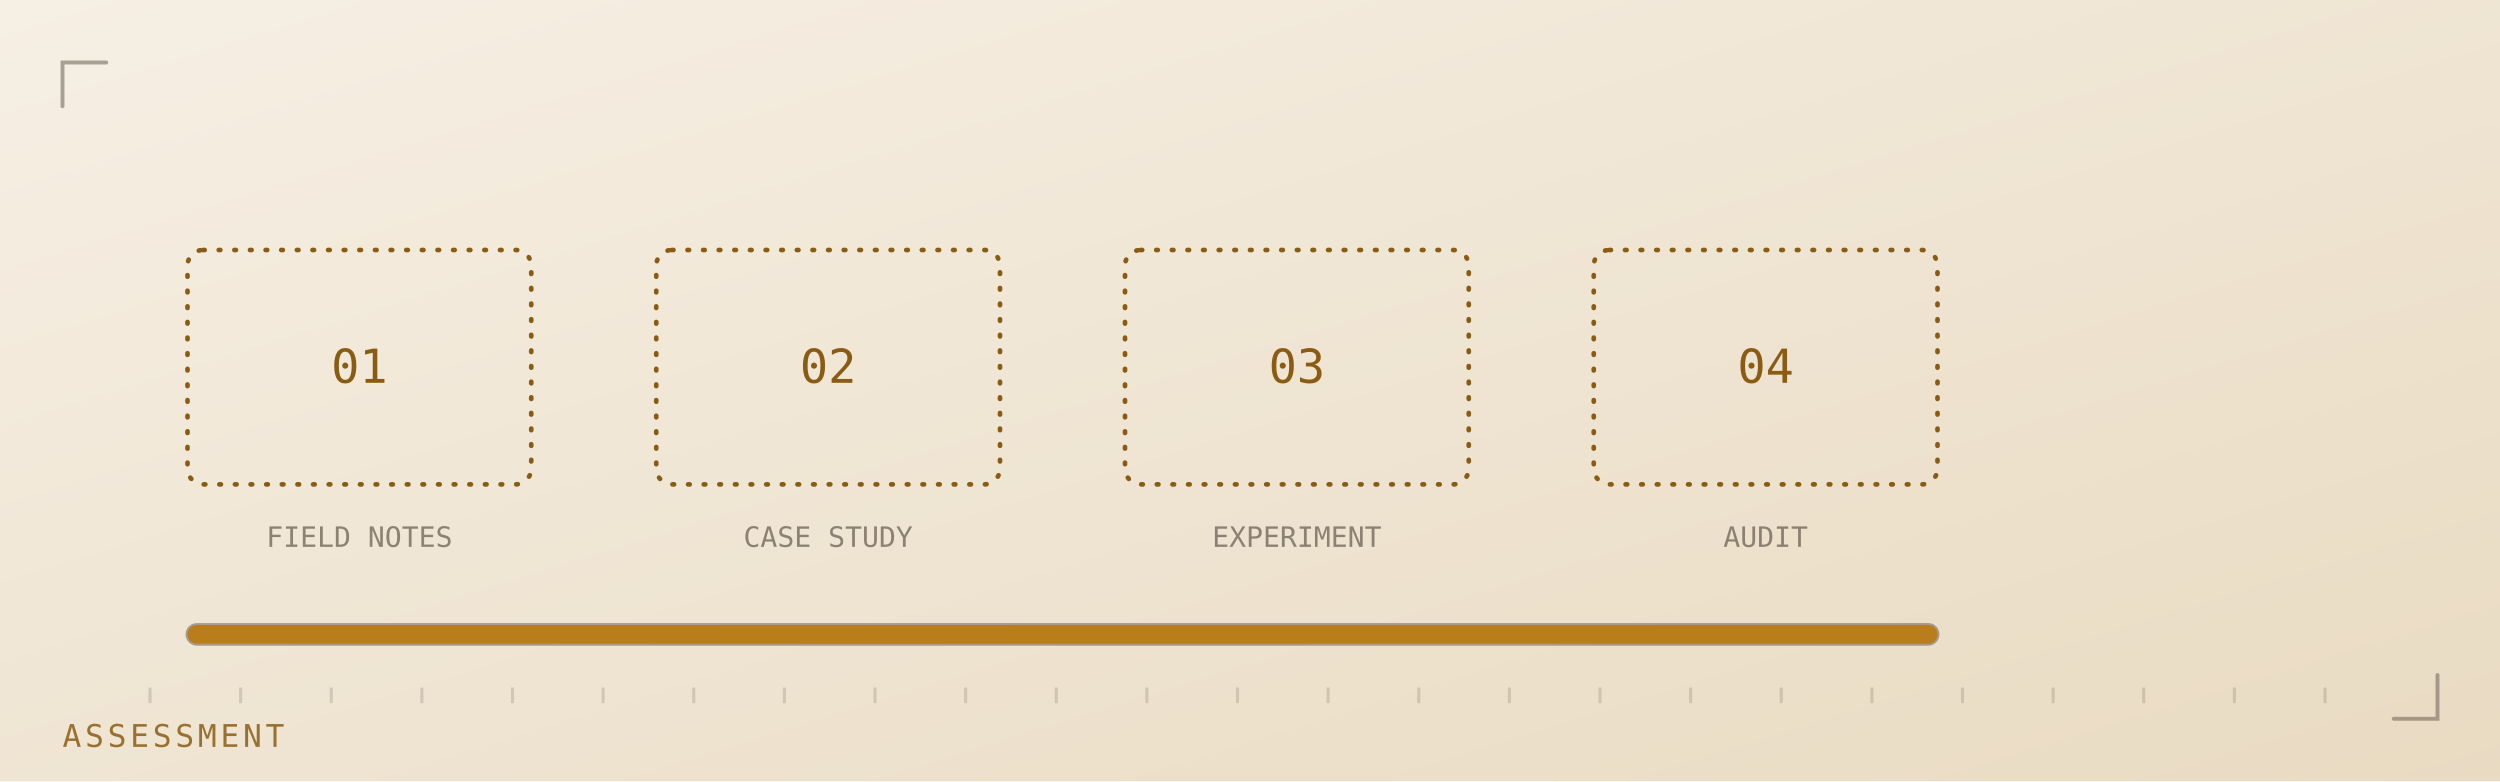
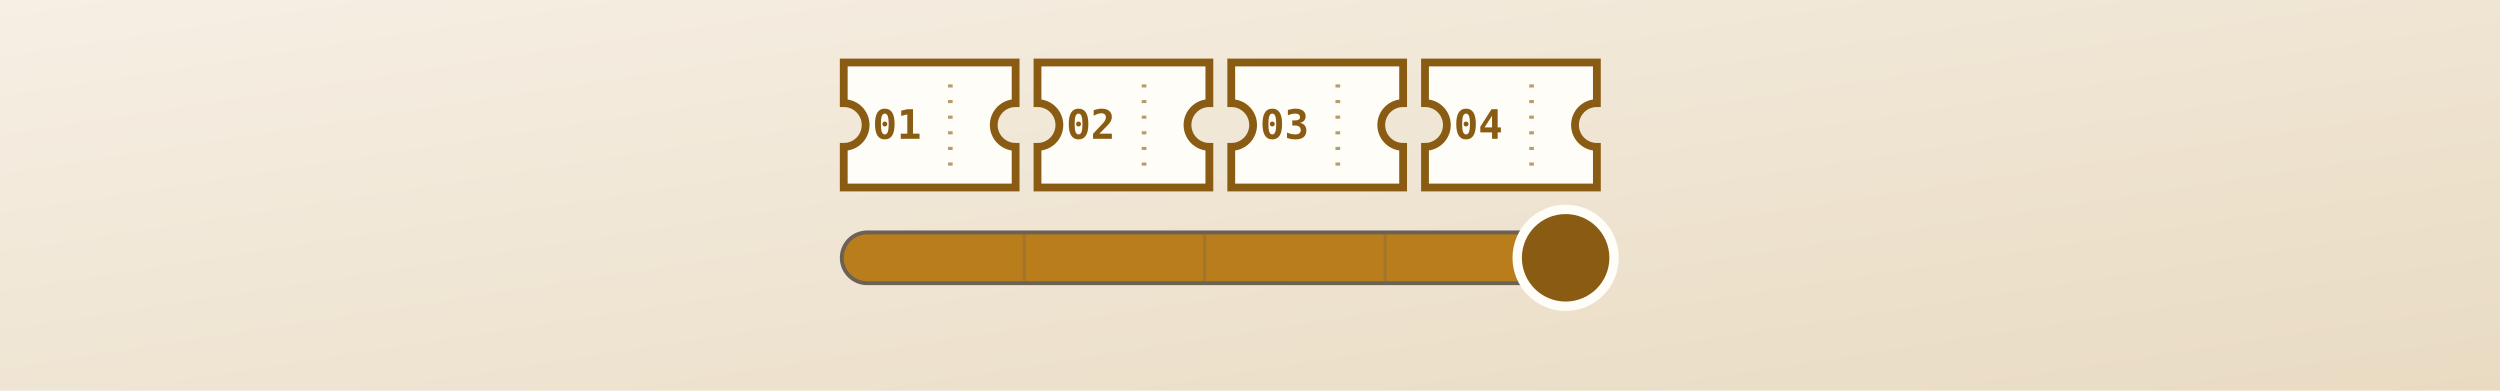
- <svg xmlns="http://www.w3.org/2000/svg" viewBox="0 0 1600 500" width="1600" height="500">
+ <svg xmlns="http://www.w3.org/2000/svg" viewBox="0 0 1600 250" width="1600" height="250">
  <defs>
    <linearGradient id="bg" x1="0" y1="0" x2="1" y2="1">
      <stop offset="0" stop-color="#f6efe4" />
      <stop offset="1" stop-color="#e9dbc2" />
    </linearGradient>
  </defs>
-   <rect width="1600" height="500" fill="url(#bg)" />
-   <g stroke="#6b6154" stroke-width="2" opacity="0.22">
-     <line x1="96" y1="440" x2="96" y2="450" />
-     <line x1="154" y1="440" x2="154" y2="450" />
-     <line x1="212" y1="440" x2="212" y2="450" />
-     <line x1="270" y1="440" x2="270" y2="450" />
-     <line x1="328" y1="440" x2="328" y2="450" />
-     <line x1="386" y1="440" x2="386" y2="450" />
-     <line x1="444" y1="440" x2="444" y2="450" />
-     <line x1="502" y1="440" x2="502" y2="450" />
-     <line x1="560" y1="440" x2="560" y2="450" />
-     <line x1="618" y1="440" x2="618" y2="450" />
-     <line x1="676" y1="440" x2="676" y2="450" />
-     <line x1="734" y1="440" x2="734" y2="450" />
-     <line x1="792" y1="440" x2="792" y2="450" />
-     <line x1="850" y1="440" x2="850" y2="450" />
-     <line x1="908" y1="440" x2="908" y2="450" />
-     <line x1="966" y1="440" x2="966" y2="450" />
-     <line x1="1024" y1="440" x2="1024" y2="450" />
-     <line x1="1082" y1="440" x2="1082" y2="450" />
-     <line x1="1140" y1="440" x2="1140" y2="450" />
-     <line x1="1198" y1="440" x2="1198" y2="450" />
-     <line x1="1256" y1="440" x2="1256" y2="450" />
-     <line x1="1314" y1="440" x2="1314" y2="450" />
-     <line x1="1372" y1="440" x2="1372" y2="450" />
-     <line x1="1430" y1="440" x2="1430" y2="450" />
-     <line x1="1488" y1="440" x2="1488" y2="450" />
-   </g>
-   <g stroke="#6b6154" stroke-width="2.5" fill="none" stroke-linecap="round" opacity="0.55">
-     <path d="M 40 68 L 40 40 L 68 40" />
-     <path d="M 1532 460 L 1560 460 L 1560 432" />
-   </g>
-   <text x="40" y="478" font-family="ui-monospace, monospace" font-size="20" letter-spacing="0.12em" fill="#8a5c13" opacity="0.85">ASSESSMENT</text>
+   <rect width="1600" height="250" fill="url(#bg)" />
  <g>
-     <rect x="120" y="160" width="220" height="150" rx="10" fill="none" stroke="#8a5c13" stroke-width="3" stroke-dasharray="1 9" stroke-linecap="round" />
-     <text x="230" y="245" font-family="ui-monospace, monospace" font-size="30" fill="#8a5c13" text-anchor="middle">01</text>
+     <path d="M 540 40 H 650 V 66 A 14 14 0 0 0 650 94 V 120 H 540 V 94 A 14 14 0 0 0 540 66 Z" fill="#fffdf8" stroke="#8a5c13" stroke-width="5" />
+     <line x1="608.2" y1="54" x2="608.2" y2="106" stroke="#8a5c13" stroke-width="3" stroke-dasharray="2 8" opacity="0.6" />
+     <text x="574.1" y="88.84" font-family="ui-monospace, monospace" font-size="26" font-weight="700" text-anchor="middle" fill="#8a5c13">01</text>
  </g>
  <g>
-     <rect x="420" y="160" width="220" height="150" rx="10" fill="none" stroke="#8a5c13" stroke-width="3" stroke-dasharray="1 9" stroke-linecap="round" />
-     <text x="530" y="245" font-family="ui-monospace, monospace" font-size="30" fill="#8a5c13" text-anchor="middle">02</text>
+     <path d="M 664 40 H 774 V 66 A 14 14 0 0 0 774 94 V 120 H 664 V 94 A 14 14 0 0 0 664 66 Z" fill="#fffdf8" stroke="#8a5c13" stroke-width="5" />
+     <line x1="732.2" y1="54" x2="732.2" y2="106" stroke="#8a5c13" stroke-width="3" stroke-dasharray="2 8" opacity="0.6" />
+     <text x="698.1" y="88.84" font-family="ui-monospace, monospace" font-size="26" font-weight="700" text-anchor="middle" fill="#8a5c13">02</text>
  </g>
  <g>
-     <rect x="720" y="160" width="220" height="150" rx="10" fill="none" stroke="#8a5c13" stroke-width="3" stroke-dasharray="1 9" stroke-linecap="round" />
-     <text x="830" y="245" font-family="ui-monospace, monospace" font-size="30" fill="#8a5c13" text-anchor="middle">03</text>
+     <path d="M 788 40 H 898 V 66 A 14 14 0 0 0 898 94 V 120 H 788 V 94 A 14 14 0 0 0 788 66 Z" fill="#fffdf8" stroke="#8a5c13" stroke-width="5" />
+     <line x1="856.2" y1="54" x2="856.2" y2="106" stroke="#8a5c13" stroke-width="3" stroke-dasharray="2 8" opacity="0.6" />
+     <text x="822.1" y="88.84" font-family="ui-monospace, monospace" font-size="26" font-weight="700" text-anchor="middle" fill="#8a5c13">03</text>
  </g>
  <g>
-     <rect x="1020" y="160" width="220" height="150" rx="10" fill="none" stroke="#8a5c13" stroke-width="3" stroke-dasharray="1 9" stroke-linecap="round" />
-     <text x="1130" y="245" font-family="ui-monospace, monospace" font-size="30" fill="#8a5c13" text-anchor="middle">04</text>
-   </g>
-   <g font-family="ui-monospace, monospace" font-size="18" fill="#6b6154" text-anchor="middle" opacity="0.75">
-     <text x="230" y="350">FIELD NOTES</text>
-     <text x="530" y="350">CASE STUDY</text>
-     <text x="830" y="350">EXPERIMENT</text>
-     <text x="1130" y="350">AUDIT</text>
+     <path d="M 912 40 H 1022 V 66 A 14 14 0 0 0 1022 94 V 120 H 912 V 94 A 14 14 0 0 0 912 66 Z" fill="#fffdf8" stroke="#8a5c13" stroke-width="5" />
+     <line x1="980.2" y1="54" x2="980.2" y2="106" stroke="#8a5c13" stroke-width="3" stroke-dasharray="2 8" opacity="0.6" />
+     <text x="946.1" y="88.84" font-family="ui-monospace, monospace" font-size="26" font-weight="700" text-anchor="middle" fill="#8a5c13">04</text>
  </g>
  <g>
-     <rect x="120" y="400" width="1120" height="12" rx="6" fill="none" stroke="#6b6154" stroke-width="2.5" opacity="0.55" />
-     <rect x="120" y="400" width="1120.0" height="12" rx="6" fill="#b97d1c" />
+     <rect x="540" y="150" width="462" height="30" rx="15" fill="#fffdf8" stroke="#6b6154" stroke-width="5" />
+     <rect x="540" y="150" width="462.0" height="30" rx="15" fill="#b97d1c" />
+     <line x1="655.5" y1="150" x2="655.5" y2="180" stroke="#6b6154" stroke-width="2" opacity="0.3" />
+     <line x1="771.0" y1="150" x2="771.0" y2="180" stroke="#6b6154" stroke-width="2" opacity="0.3" />
+     <line x1="886.5" y1="150" x2="886.5" y2="180" stroke="#6b6154" stroke-width="2" opacity="0.3" />
+     <circle cx="1002.0" cy="165" r="31" fill="#8a5c13" stroke="#fffdf8" stroke-width="6" />
  </g>
</svg>
